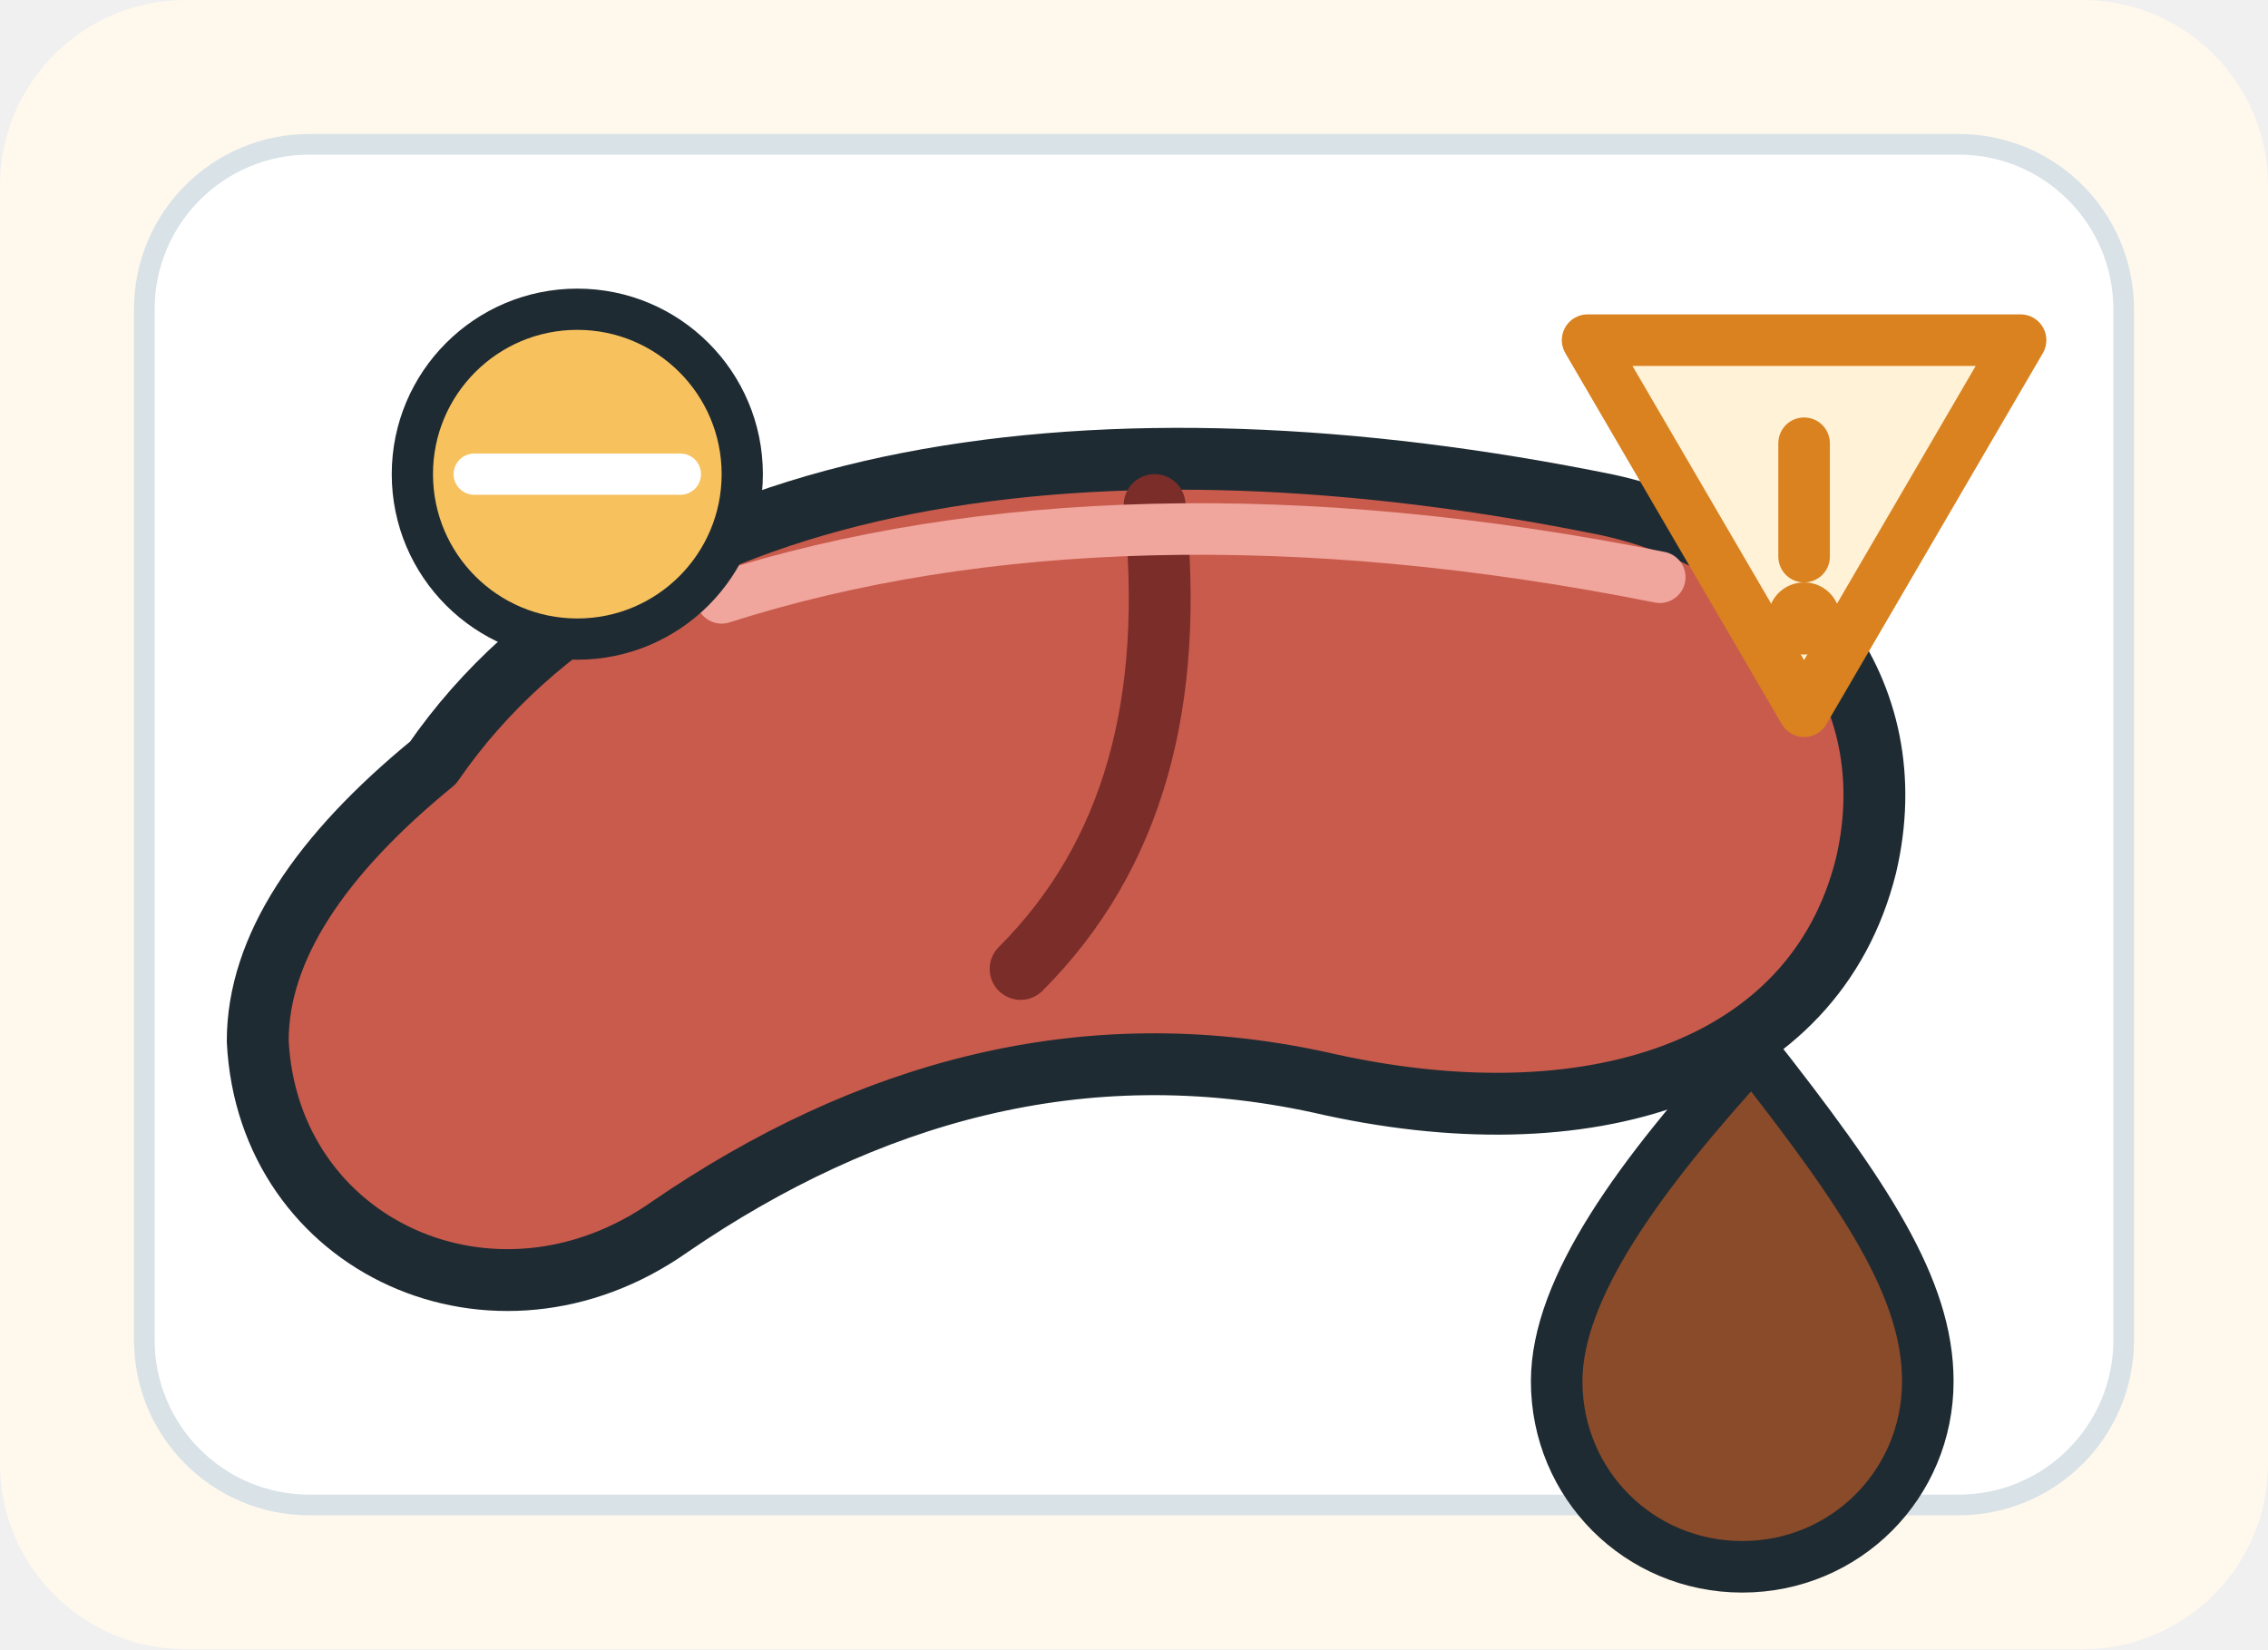
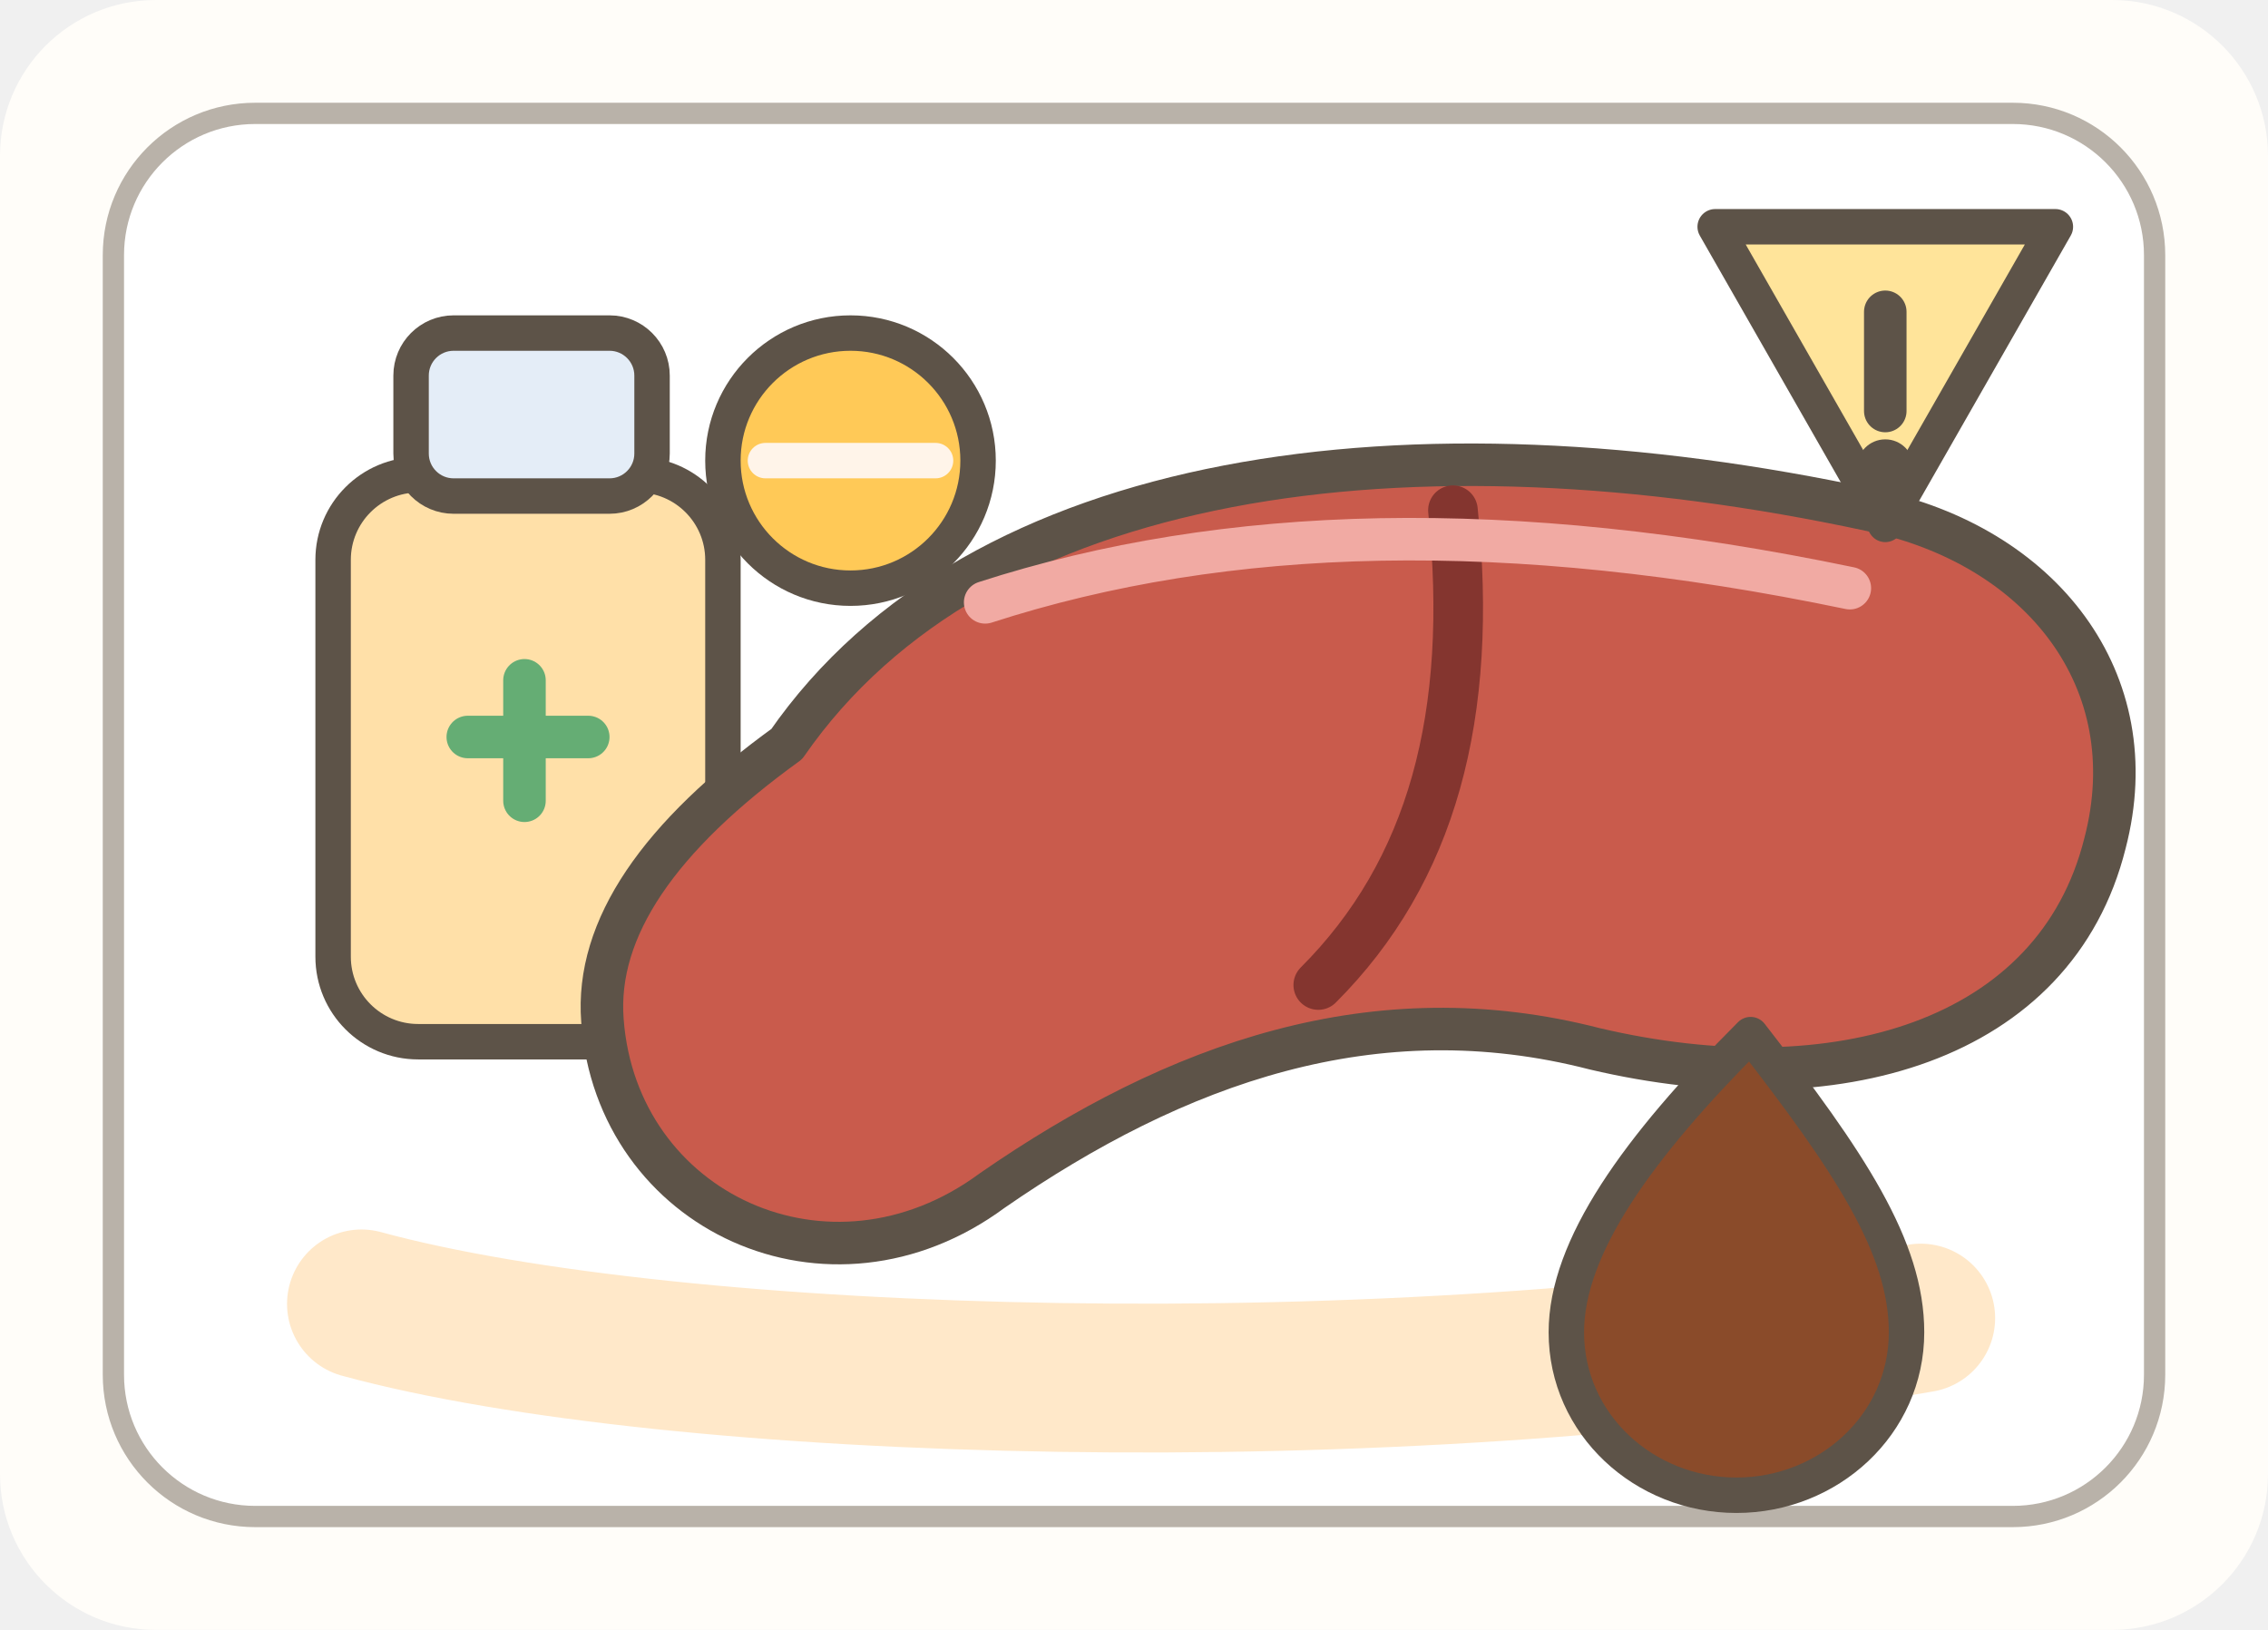
- <svg xmlns="http://www.w3.org/2000/svg" viewBox="0 0 220 160" role="img" aria-labelledby="title desc">
-   <rect width="220" height="160" rx="18" fill="#fff8ed" />
-   <rect x="14" y="14" width="192" height="132" rx="16" fill="#ffffff" stroke="#d8e2e7" stroke-width="2" />
-   <path d="M42 74c20-29 65-35 114-25 18 4 29 18 25 35-5 20-27 27-53 21-23-5-44 1-63 14-17 12-39 2-40-18 0-9 6-18 17-27Z" fill="#c95b4c" stroke="#1f2b32" stroke-width="6" stroke-linejoin="round" />
-   <path d="M112 49c2 19-2 34-13 45" fill="none" stroke="#7b2d2a" stroke-width="6" stroke-linecap="round" />
-   <path d="M70 58c25-8 56-9 91-2" fill="none" stroke="#f0a59d" stroke-width="5" stroke-linecap="round" />
-   <path d="M170 102c11 14 17 23 17 32 0 10-8 18-18 18s-18-8-18-18c0-9 8-20 19-32Z" fill="#8a4b2a" stroke="#1f2b32" stroke-width="5" stroke-linejoin="round" />
-   <circle cx="56" cy="46" r="16" fill="#f7c15e" stroke="#1f2b32" stroke-width="4" />
-   <path d="M46 46h20" stroke="#ffffff" stroke-width="4" stroke-linecap="round" />
-   <path d="M154 33h42l-21 36-21-36Z" fill="#fff2d7" stroke="#d9821f" stroke-width="5" stroke-linejoin="round" />
-   <path d="M175 43v11" stroke="#d9821f" stroke-width="5" stroke-linecap="round" />
-   <circle cx="175" cy="60" r="3.5" fill="#d9821f" />
+ <svg xmlns="http://www.w3.org/2000/svg" viewBox="0 0 320 230" role="img" aria-labelledby="title desc">
+   <rect width="320" height="230" rx="22" fill="#fffdf9" />
+   <rect x="16" y="16" width="288" height="198" rx="20" fill="#ffffff" stroke="#b9b2a9" stroke-width="3" />
+   <path d="M51 184c44 12 145 15 220 2" fill="none" stroke="#ffe8c9" stroke-width="21" stroke-linecap="round" />
+   <rect x="47" y="67" width="55" height="80" rx="12" fill="#ffe0a8" stroke="#5d5348" stroke-width="5" />
+   <rect x="58" y="47" width="34" height="23" rx="6" fill="#e4edf7" stroke="#5d5348" stroke-width="5" />
+   <path d="M74 96v17M66 104h17" stroke="#65ad74" stroke-width="6" stroke-linecap="round" />
+   <path d="M111 105c27-39 88-47 153-33 24 5 39 24 33 47-7 28-38 37-72 29-31-8-59 2-85 20-23 17-53 3-55-24-1-13 8-26 26-39Z" fill="#c95b4c" stroke="#5d5348" stroke-width="6" stroke-linejoin="round" />
+   <path d="M205 72c3 29-3 51-19 67" fill="none" stroke="#84352f" stroke-width="7" stroke-linecap="round" />
+   <path d="M139 85c34-11 74-12 122-2" fill="none" stroke="#f1aaa3" stroke-width="6" stroke-linecap="round" />
+   <path d="M247 146c14 18 22 30 22 42 0 13-11 23-24 23s-24-10-24-23c0-12 10-26 26-42Z" fill="#8a4b2a" stroke="#5d5348" stroke-width="5" stroke-linejoin="round" />
+   <circle cx="120" cy="65" r="18" fill="#ffc957" stroke="#5d5348" stroke-width="5" />
+   <path d="M108 65h24" stroke="#fff4e9" stroke-width="5" stroke-linecap="round" />
+   <path d="M242 32h48l-24 42-24-42Z" fill="#ffe49a" stroke="#5d5348" stroke-width="5" stroke-linejoin="round" />
+   <path d="M266 44v14" stroke="#5d5348" stroke-width="6" stroke-linecap="round" />
+   <circle cx="266" cy="66" r="4" fill="#5d5348" />
</svg>
